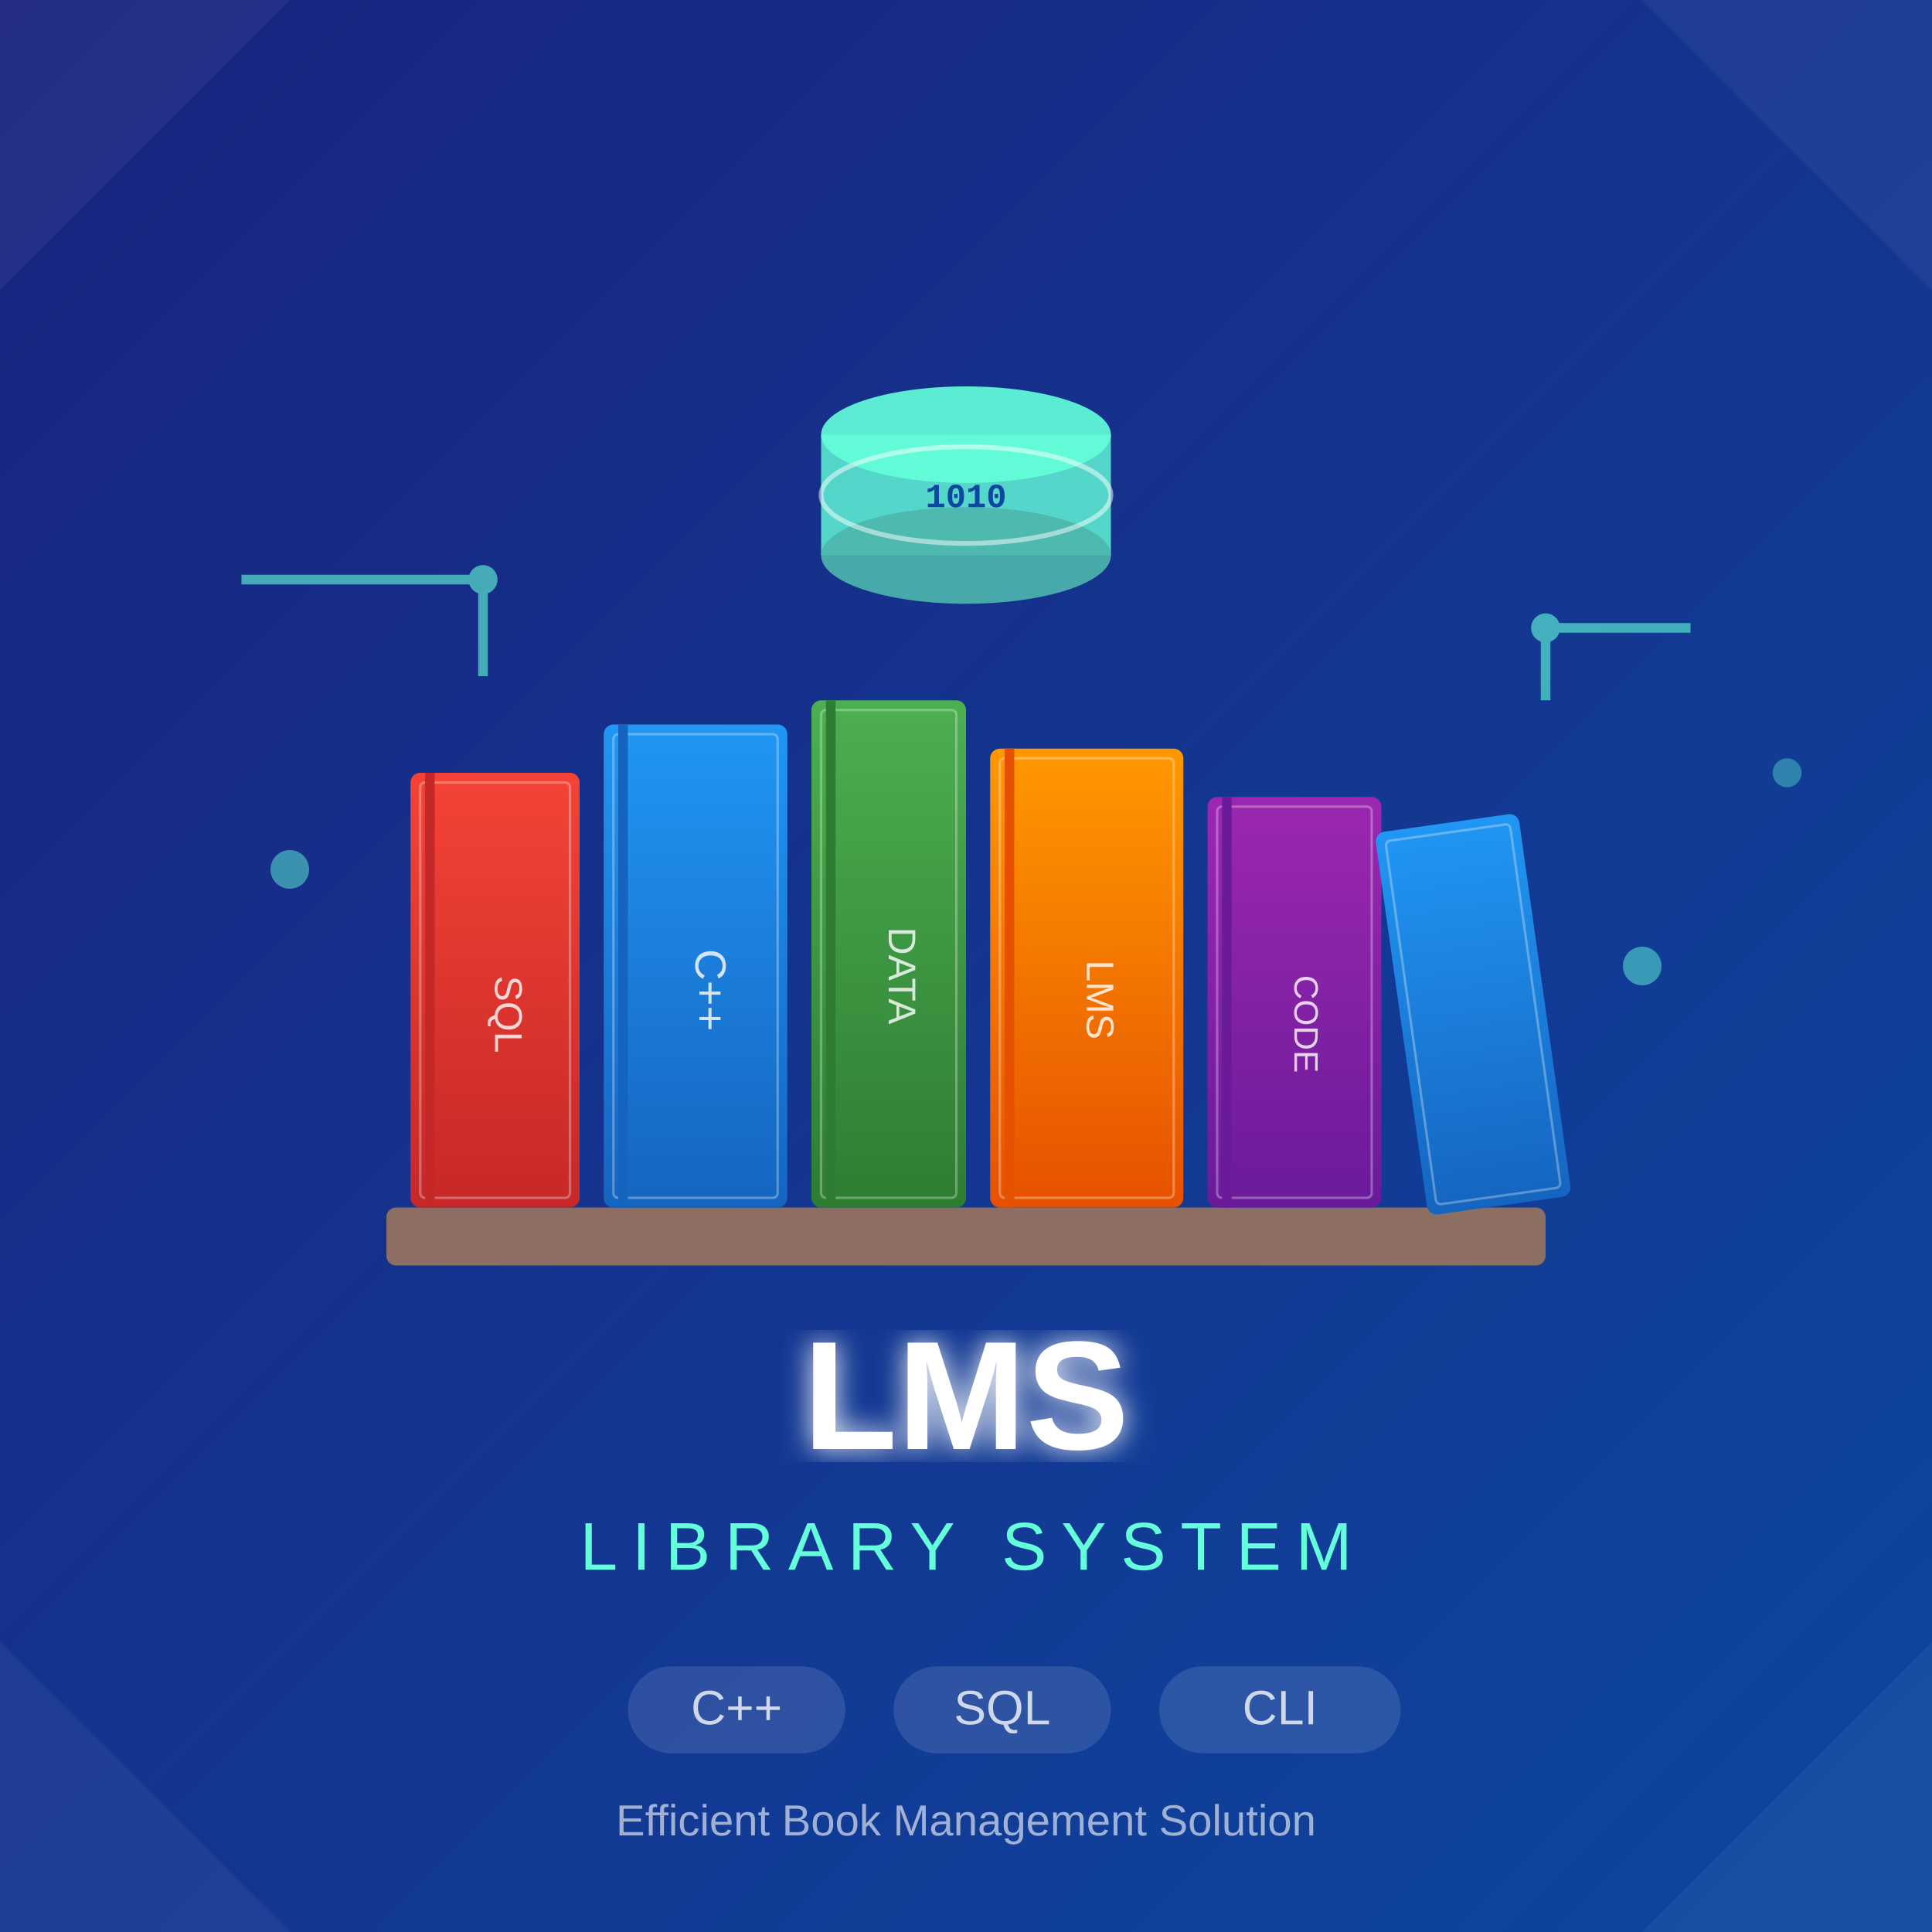
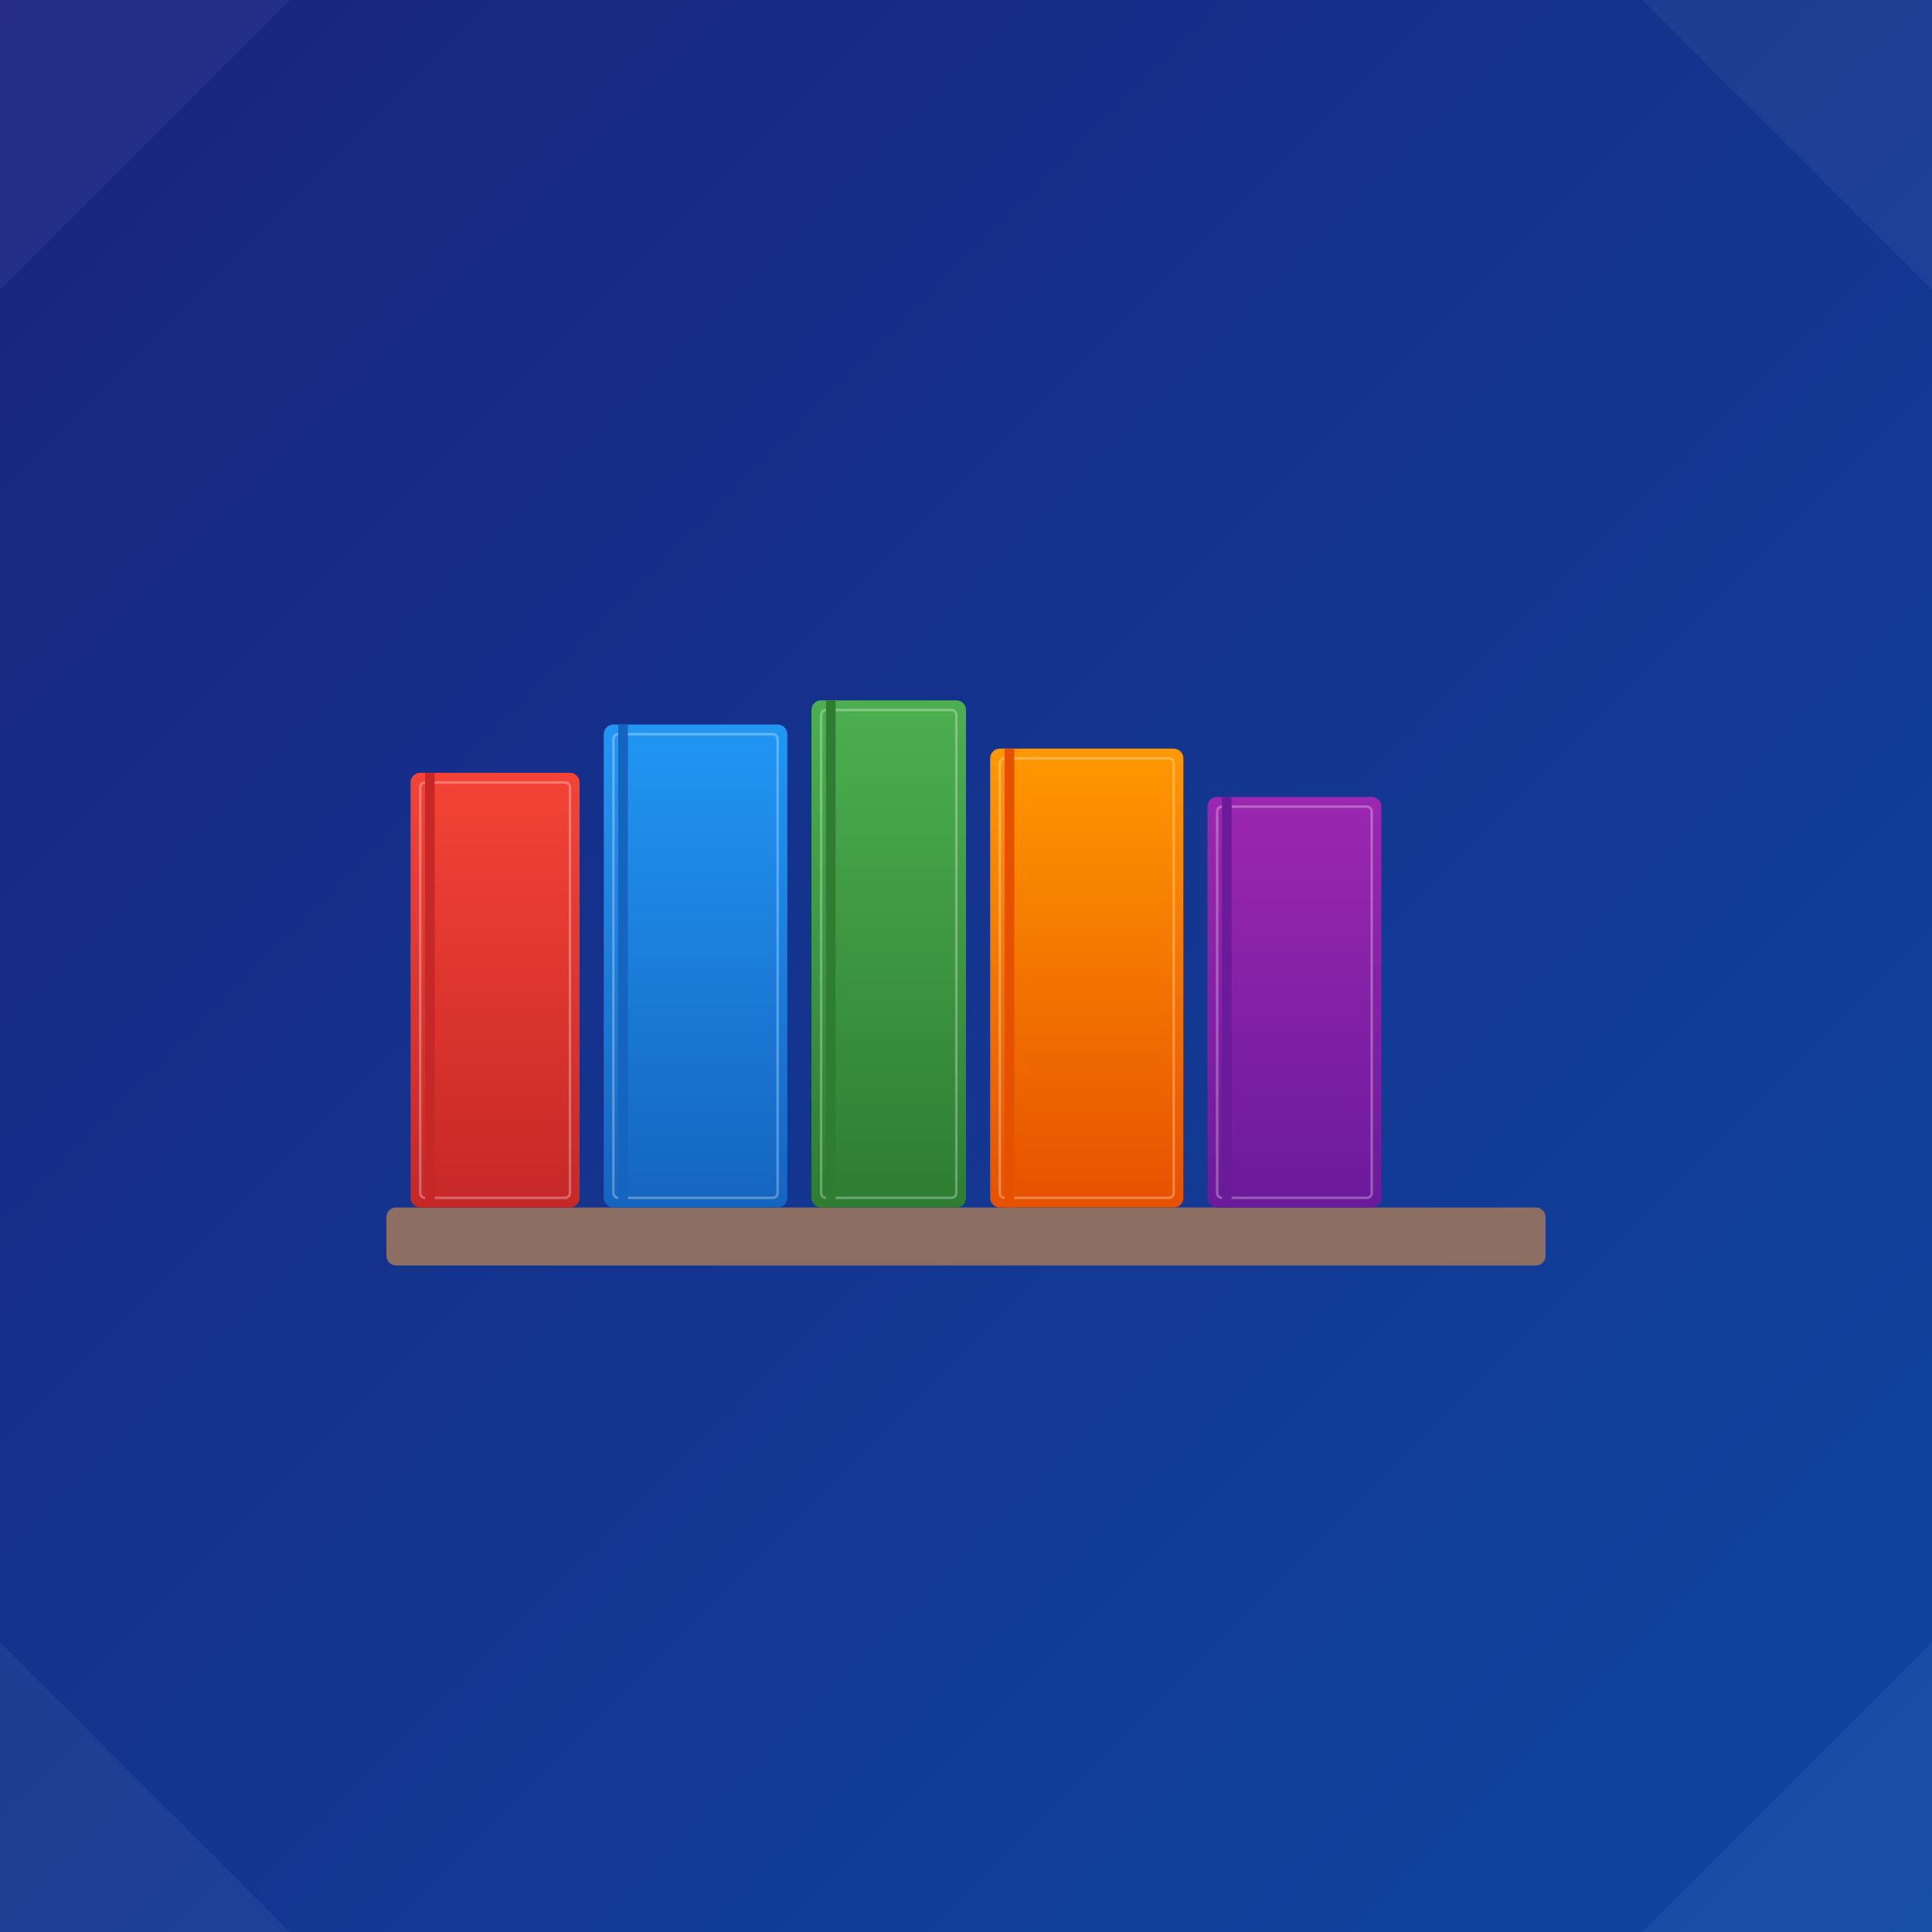
<svg xmlns="http://www.w3.org/2000/svg" viewBox="0 0 400 400">
  <defs>
    <linearGradient id="bgGradient" x1="0%" y1="0%" x2="100%" y2="100%">
      <stop offset="0%" style="stop-color:#1a237e;stop-opacity:1" />
      <stop offset="100%" style="stop-color:#0d47a1;stop-opacity:1" />
    </linearGradient>
    <linearGradient id="bookGradient1" x1="0%" y1="0%" x2="0%" y2="100%">
      <stop offset="0%" style="stop-color:#f44336;stop-opacity:1" />
      <stop offset="100%" style="stop-color:#c62828;stop-opacity:1" />
    </linearGradient>
    <linearGradient id="bookGradient2" x1="0%" y1="0%" x2="0%" y2="100%">
      <stop offset="0%" style="stop-color:#2196f3;stop-opacity:1" />
      <stop offset="100%" style="stop-color:#1565c0;stop-opacity:1" />
    </linearGradient>
    <linearGradient id="bookGradient3" x1="0%" y1="0%" x2="0%" y2="100%">
      <stop offset="0%" style="stop-color:#4caf50;stop-opacity:1" />
      <stop offset="100%" style="stop-color:#2e7d32;stop-opacity:1" />
    </linearGradient>
    <linearGradient id="bookGradient4" x1="0%" y1="0%" x2="0%" y2="100%">
      <stop offset="0%" style="stop-color:#ff9800;stop-opacity:1" />
      <stop offset="100%" style="stop-color:#e65100;stop-opacity:1" />
    </linearGradient>
    <linearGradient id="bookGradient5" x1="0%" y1="0%" x2="0%" y2="100%">
      <stop offset="0%" style="stop-color:#9c27b0;stop-opacity:1" />
      <stop offset="100%" style="stop-color:#6a1b9a;stop-opacity:1" />
    </linearGradient>
    <filter id="glow">
      <feGaussianBlur stdDeviation="3" result="coloredBlur" />
      <feMerge>
        <feMergeNode in="coloredBlur" />
        <feMergeNode in="SourceGraphic" />
      </feMerge>
    </filter>
  </defs>
  <rect width="400" height="400" fill="url(#bgGradient)" />
-   <path d="M 0 0 L 60 0 L 0 60 Z" fill="#ffffff" opacity="0.05" />
-   <path d="M 400 0 L 340 0 L 400 60 Z" fill="#ffffff" opacity="0.05" />
-   <path d="M 0 400 L 60 400 L 0 340 Z" fill="#ffffff" opacity="0.05" />
-   <path d="M 400 400 L 340 400 L 400 340 Z" fill="#ffffff" opacity="0.05" />
+   <path d="M 0 0 L 60 0 L 0 60 Z" fill="#ffffff" opacity="0.05">
+     <animate attributeName="opacity" values="0.05;0.15;0.05" dur="3s" repeatCount="indefinite" />
+   </path>
+   <path d="M 400 0 L 340 0 L 400 60 Z" fill="#ffffff" opacity="0.05">
+     <animate attributeName="opacity" values="0.05;0.15;0.05" dur="3s" begin="0.75s" repeatCount="indefinite" />
+   </path>
+   <path d="M 0 400 L 60 400 L 0 340 Z" fill="#ffffff" opacity="0.05">
+     <animate attributeName="opacity" values="0.05;0.15;0.05" dur="3s" begin="1.5s" repeatCount="indefinite" />
+   </path>
+   <path d="M 400 400 L 340 400 L 400 340 Z" fill="#ffffff" opacity="0.05">
+     <animate attributeName="opacity" values="0.05;0.15;0.05" dur="3s" begin="2.25s" repeatCount="indefinite" />
+   </path>
  <rect x="80" y="250" width="240" height="12" fill="#8d6e63" rx="2" />
  <g>
-     <rect x="85" y="160" width="35" height="90" fill="url(#bookGradient1)" rx="2" />
-     <rect x="87" y="162" width="31" height="86" fill="none" stroke="#ffffff" stroke-width="0.5" opacity="0.3" rx="1" />
-     <line x1="89" y1="160" x2="89" y2="250" stroke="#c62828" stroke-width="2" />
-     <text x="102.5" y="210" font-family="Arial, sans-serif" font-size="8" fill="#ffffff" text-anchor="middle" transform="rotate(90 102.5 210)" opacity="0.8">SQL</text>
-   </g>
-   <g>
-     <rect x="125" y="150" width="38" height="100" fill="url(#bookGradient2)" rx="2" />
-     <rect x="127" y="152" width="34" height="96" fill="none" stroke="#ffffff" stroke-width="0.5" opacity="0.3" rx="1" />
-     <line x1="129" y1="150" x2="129" y2="250" stroke="#1565c0" stroke-width="2" />
-     <text x="144" y="205" font-family="Arial, sans-serif" font-size="9" fill="#ffffff" text-anchor="middle" transform="rotate(90 144 205)" opacity="0.8">C++</text>
-   </g>
-   <g>
-     <rect x="168" y="145" width="32" height="105" fill="url(#bookGradient3)" rx="2" />
-     <rect x="170" y="147" width="28" height="101" fill="none" stroke="#ffffff" stroke-width="0.5" opacity="0.3" rx="1" />
-     <line x1="172" y1="145" x2="172" y2="250" stroke="#2e7d32" stroke-width="2" />
-     <text x="184" y="202" font-family="Arial, sans-serif" font-size="8" fill="#ffffff" text-anchor="middle" transform="rotate(90 184 202)" opacity="0.8">DATA</text>
-   </g>
-   <g>
-     <rect x="205" y="155" width="40" height="95" fill="url(#bookGradient4)" rx="2" />
-     <rect x="207" y="157" width="36" height="91" fill="none" stroke="#ffffff" stroke-width="0.5" opacity="0.3" rx="1" />
-     <line x1="209" y1="155" x2="209" y2="250" stroke="#e65100" stroke-width="2" />
-     <text x="225" y="207" font-family="Arial, sans-serif" font-size="8" fill="#ffffff" text-anchor="middle" transform="rotate(90 225 207)" opacity="0.8">LMS</text>
-   </g>
-   <g>
-     <rect x="250" y="165" width="36" height="85" fill="url(#bookGradient5)" rx="2" />
-     <rect x="252" y="167" width="32" height="81" fill="none" stroke="#ffffff" stroke-width="0.5" opacity="0.3" rx="1" />
-     <line x1="254" y1="165" x2="254" y2="250" stroke="#6a1b9a" stroke-width="2" />
-     <text x="268" y="212" font-family="Arial, sans-serif" font-size="7" fill="#ffffff" text-anchor="middle" transform="rotate(90 268 212)" opacity="0.8">CODE</text>
-   </g>
-   <g>
+     <rect x="85" y="160" width="35" height="90" fill="url(#bookGradient1)" rx="2">
+       <animate attributeName="y" from="260" to="160" dur="0.8s" begin="0s" fill="freeze" />
+     </rect>
+     <rect x="87" y="162" width="31" height="86" fill="none" stroke="#ffffff" stroke-width="0.5" opacity="0.3" rx="1">
+       <animate attributeName="y" from="262" to="162" dur="0.8s" begin="0s" fill="freeze" />
+     </rect>
+     <line x1="89" y1="160" x2="89" y2="250" stroke="#c62828" stroke-width="2">
+       <animate attributeName="y1" from="260" to="160" dur="0.8s" begin="0s" fill="freeze" />
+     </line>
+     <text x="102.5" y="210" font-family="Arial, sans-serif" font-size="8" fill="#ffffff" text-anchor="middle" transform="rotate(90 102.5 210)" opacity="0">
+       <animate attributeName="opacity" from="0" to="0.8" dur="0.5s" begin="0.8s" fill="freeze" />
+       SQL
+     </text>
+   </g>
+   <g>
+     <rect x="125" y="150" width="38" height="100" fill="url(#bookGradient2)" rx="2">
+       <animate attributeName="y" from="260" to="150" dur="0.8s" begin="0.15s" fill="freeze" />
+     </rect>
+     <rect x="127" y="152" width="34" height="96" fill="none" stroke="#ffffff" stroke-width="0.5" opacity="0.3" rx="1">
+       <animate attributeName="y" from="262" to="152" dur="0.8s" begin="0.15s" fill="freeze" />
+     </rect>
+     <line x1="129" y1="150" x2="129" y2="250" stroke="#1565c0" stroke-width="2">
+       <animate attributeName="y1" from="260" to="150" dur="0.8s" begin="0.15s" fill="freeze" />
+     </line>
+     <text x="144" y="205" font-family="Arial, sans-serif" font-size="9" fill="#ffffff" text-anchor="middle" transform="rotate(90 144 205)" opacity="0">
+       <animate attributeName="opacity" from="0" to="0.8" dur="0.5s" begin="0.95s" fill="freeze" />
+       C++
+     </text>
+   </g>
+   <g>
+     <rect x="168" y="145" width="32" height="105" fill="url(#bookGradient3)" rx="2">
+       <animate attributeName="y" from="260" to="145" dur="0.8s" begin="0.3s" fill="freeze" />
+     </rect>
+     <rect x="170" y="147" width="28" height="101" fill="none" stroke="#ffffff" stroke-width="0.5" opacity="0.3" rx="1">
+       <animate attributeName="y" from="262" to="147" dur="0.8s" begin="0.3s" fill="freeze" />
+     </rect>
+     <line x1="172" y1="145" x2="172" y2="250" stroke="#2e7d32" stroke-width="2">
+       <animate attributeName="y1" from="260" to="145" dur="0.8s" begin="0.3s" fill="freeze" />
+     </line>
+     <text x="184" y="202" font-family="Arial, sans-serif" font-size="8" fill="#ffffff" text-anchor="middle" transform="rotate(90 184 202)" opacity="0">
+       <animate attributeName="opacity" from="0" to="0.8" dur="0.5s" begin="1.1s" fill="freeze" />
+       DATA
+     </text>
+   </g>
+   <g>
+     <rect x="205" y="155" width="40" height="95" fill="url(#bookGradient4)" rx="2">
+       <animate attributeName="y" from="260" to="155" dur="0.8s" begin="0.45s" fill="freeze" />
+     </rect>
+     <rect x="207" y="157" width="36" height="91" fill="none" stroke="#ffffff" stroke-width="0.5" opacity="0.3" rx="1">
+       <animate attributeName="y" from="262" to="157" dur="0.8s" begin="0.45s" fill="freeze" />
+     </rect>
+     <line x1="209" y1="155" x2="209" y2="250" stroke="#e65100" stroke-width="2">
+       <animate attributeName="y1" from="260" to="155" dur="0.8s" begin="0.45s" fill="freeze" />
+     </line>
+     <text x="225" y="207" font-family="Arial, sans-serif" font-size="8" fill="#ffffff" text-anchor="middle" transform="rotate(90 225 207)" opacity="0">
+       <animate attributeName="opacity" from="0" to="0.8" dur="0.5s" begin="1.25s" fill="freeze" />
+       LMS
+     </text>
+   </g>
+   <g>
+     <rect x="250" y="165" width="36" height="85" fill="url(#bookGradient5)" rx="2">
+       <animate attributeName="y" from="260" to="165" dur="0.8s" begin="0.6s" fill="freeze" />
+     </rect>
+     <rect x="252" y="167" width="32" height="81" fill="none" stroke="#ffffff" stroke-width="0.5" opacity="0.3" rx="1">
+       <animate attributeName="y" from="262" to="167" dur="0.8s" begin="0.6s" fill="freeze" />
+     </rect>
+     <line x1="254" y1="165" x2="254" y2="250" stroke="#6a1b9a" stroke-width="2">
+       <animate attributeName="y1" from="260" to="165" dur="0.8s" begin="0.6s" fill="freeze" />
+     </line>
+     <text x="268" y="212" font-family="Arial, sans-serif" font-size="7" fill="#ffffff" text-anchor="middle" transform="rotate(90 268 212)" opacity="0">
+       <animate attributeName="opacity" from="0" to="0.8" dur="0.5s" begin="1.4s" fill="freeze" />
+       CODE
+     </text>
+   </g>
+   <g opacity="0">
    <rect x="290" y="170" width="30" height="80" fill="url(#bookGradient2)" rx="2" transform="rotate(-8 305 210)" />
    <rect x="292" y="172" width="26" height="76" fill="none" stroke="#ffffff" stroke-width="0.5" opacity="0.3" rx="1" transform="rotate(-8 305 210)" />
+     <animate attributeName="opacity" from="0" to="1" dur="0.5s" begin="0.75s" fill="freeze" />
  </g>
  <g opacity="0.6">
-     <line x1="50" y1="120" x2="100" y2="120" stroke="#64ffda" stroke-width="2" />
-     <circle cx="100" cy="120" r="3" fill="#64ffda" />
-     <line x1="100" y1="120" x2="100" y2="140" stroke="#64ffda" stroke-width="2" />
-     <line x1="350" y1="130" x2="320" y2="130" stroke="#64ffda" stroke-width="2" />
-     <circle cx="320" cy="130" r="3" fill="#64ffda" />
-     <line x1="320" y1="130" x2="320" y2="145" stroke="#64ffda" stroke-width="2" />
-     <circle cx="60" cy="180" r="4" fill="#64ffda" opacity="0.8" />
-     <circle cx="340" cy="200" r="4" fill="#64ffda" opacity="0.8" />
-     <circle cx="370" cy="160" r="3" fill="#64ffda" opacity="0.6" />
-   </g>
-   <g transform="translate(200, 90)">
+     <line x1="50" y1="120" x2="50" y2="120" stroke="#64ffda" stroke-width="2">
+       <animate attributeName="x2" from="50" to="100" dur="0.5s" begin="1.5s" fill="freeze" />
+     </line>
+     <circle cx="100" cy="120" r="3" fill="#64ffda" opacity="0">
+       <animate attributeName="opacity" from="0" to="1" dur="0.3s" begin="2s" fill="freeze" />
+     </circle>
+     <line x1="100" y1="120" x2="100" y2="120" stroke="#64ffda" stroke-width="2">
+       <animate attributeName="y2" from="120" to="140" dur="0.3s" begin="2s" fill="freeze" />
+     </line>
+     <line x1="350" y1="130" x2="350" y2="130" stroke="#64ffda" stroke-width="2">
+       <animate attributeName="x2" from="350" to="320" dur="0.5s" begin="1.7s" fill="freeze" />
+     </line>
+     <circle cx="320" cy="130" r="3" fill="#64ffda" opacity="0">
+       <animate attributeName="opacity" from="0" to="1" dur="0.3s" begin="2.2s" fill="freeze" />
+     </circle>
+     <line x1="320" y1="130" x2="320" y2="130" stroke="#64ffda" stroke-width="2">
+       <animate attributeName="y2" from="130" to="145" dur="0.3s" begin="2.2s" fill="freeze" />
+     </line>
+     <circle cx="60" cy="180" r="4" fill="#64ffda" opacity="0">
+       <animate attributeName="opacity" from="0" to="0.8" dur="0.3s" begin="2.3s" fill="freeze" />
+       <animate attributeName="r" values="4;6;4" dur="2s" begin="2.6s" repeatCount="indefinite" />
+     </circle>
+     <circle cx="340" cy="200" r="4" fill="#64ffda" opacity="0">
+       <animate attributeName="opacity" from="0" to="0.8" dur="0.3s" begin="2.5s" fill="freeze" />
+       <animate attributeName="r" values="4;6;4" dur="2s" begin="2.8s" repeatCount="indefinite" />
+     </circle>
+     <circle cx="370" cy="160" r="3" fill="#64ffda" opacity="0">
+       <animate attributeName="opacity" from="0" to="0.6" dur="0.3s" begin="2.7s" fill="freeze" />
+       <animate attributeName="r" values="3;5;3" dur="2s" begin="3s" repeatCount="indefinite" />
+     </circle>
+   </g>
+   <g transform="translate(200, 90)" opacity="0">
+     <animate attributeName="opacity" from="0" to="1" dur="0.8s" begin="1s" fill="freeze" />
    <ellipse cx="0" cy="0" rx="30" ry="10" fill="#64ffda" opacity="0.9" />
    <rect x="-30" y="0" width="60" height="25" fill="#64ffda" opacity="0.8" />
    <ellipse cx="0" cy="25" rx="30" ry="10" fill="#4db6ac" opacity="0.9" />
-     <ellipse cx="0" cy="12.5" rx="30" ry="10" fill="none" stroke="#ffffff" stroke-width="1" opacity="0.5" />
-     <text x="0" y="15" font-family="'Courier New', monospace" font-size="7" fill="#0d47a1" text-anchor="middle" font-weight="bold">1010</text>
-   </g>
-   <text x="200" y="300" font-family="'Segoe UI', Arial, sans-serif" font-size="32" font-weight="bold" fill="#ffffff" text-anchor="middle" filter="url(#glow)">LMS</text>
-   <text x="200" y="325" font-family="'Segoe UI', Arial, sans-serif" font-size="14" fill="#64ffda" text-anchor="middle" letter-spacing="3">LIBRARY SYSTEM</text>
-   <g opacity="0.8">
-     <rect x="130" y="345" width="45" height="18" fill="#ffffff" opacity="0.15" rx="9" />
-     <text x="152.5" y="357" font-family="Arial, sans-serif" font-size="10" fill="#ffffff" text-anchor="middle">C++</text>
-     <rect x="185" y="345" width="45" height="18" fill="#ffffff" opacity="0.15" rx="9" />
-     <text x="207.5" y="357" font-family="Arial, sans-serif" font-size="10" fill="#ffffff" text-anchor="middle">SQL</text>
-     <rect x="240" y="345" width="50" height="18" fill="#ffffff" opacity="0.15" rx="9" />
-     <text x="265" y="357" font-family="Arial, sans-serif" font-size="10" fill="#ffffff" text-anchor="middle">CLI</text>
-   </g>
-   <text x="200" y="380" font-family="Arial, sans-serif" font-size="9" fill="#ffffff" text-anchor="middle" opacity="0.6">Efficient Book Management Solution</text>
+     <ellipse cx="0" cy="12.5" rx="30" ry="10" fill="none" stroke="#ffffff" stroke-width="1" opacity="0.5">
+       <animate attributeName="opacity" values="0.3;0.7;0.3" dur="2s" begin="1.8s" repeatCount="indefinite" />
+     </ellipse>
+     <text x="0" y="15" font-family="'Courier New', monospace" font-size="7" fill="#0d47a1" text-anchor="middle" font-weight="bold" opacity="0">
+       <animate attributeName="opacity" values="0;1;0;1" dur="1.5s" begin="2s" repeatCount="indefinite" />
+       1010
+     </text>
+     <circle cx="35" cy="12.5" r="3" fill="#ffffff" opacity="0.6">
+       <animateTransform attributeName="transform" type="rotate" from="0 0 12.5" to="360 0 12.5" dur="4s" begin="1.8s" repeatCount="indefinite" />
+     </circle>
+   </g>
+   <text x="200" y="300" font-family="'Segoe UI', Arial, sans-serif" font-size="32" font-weight="bold" fill="#ffffff" text-anchor="middle" filter="url(#glow)" opacity="0">
+     <animate attributeName="opacity" from="0" to="1" dur="0.6s" begin="1.2s" fill="freeze" />
+     <animateTransform attributeName="transform" type="scale" from="0.5" to="1" dur="0.6s" begin="1.2s" additive="sum" fill="freeze" />
+     LMS
+   </text>
+   <text x="200" y="325" font-family="'Segoe UI', Arial, sans-serif" font-size="14" fill="#64ffda" text-anchor="middle" letter-spacing="3" opacity="0">
+     <animate attributeName="opacity" from="0" to="1" dur="0.6s" begin="1.6s" fill="freeze" />
+     <animate attributeName="y" from="335" to="325" dur="0.6s" begin="1.6s" fill="freeze" />
+     LIBRARY SYSTEM
+   </text>
+   <g opacity="0">
+     <animate attributeName="opacity" from="0" to="0.8" dur="0.5s" begin="2s" fill="freeze" />
+     <rect x="130" y="345" width="45" height="18" fill="#ffffff" opacity="0.15" rx="9">
+       <animate attributeName="y" from="355" to="345" dur="0.4s" begin="2s" fill="freeze" />
+     </rect>
+     <text x="152.5" y="357" font-family="Arial, sans-serif" font-size="10" fill="#ffffff" text-anchor="middle">
+       <animate attributeName="y" from="367" to="357" dur="0.4s" begin="2s" fill="freeze" />
+       C++
+     </text>
+     <rect x="185" y="345" width="45" height="18" fill="#ffffff" opacity="0.15" rx="9">
+       <animate attributeName="y" from="355" to="345" dur="0.4s" begin="2.15s" fill="freeze" />
+     </rect>
+     <text x="207.5" y="357" font-family="Arial, sans-serif" font-size="10" fill="#ffffff" text-anchor="middle">
+       <animate attributeName="y" from="367" to="357" dur="0.4s" begin="2.15s" fill="freeze" />
+       SQL
+     </text>
+     <rect x="240" y="345" width="50" height="18" fill="#ffffff" opacity="0.15" rx="9">
+       <animate attributeName="y" from="355" to="345" dur="0.4s" begin="2.3s" fill="freeze" />
+     </rect>
+     <text x="265" y="357" font-family="Arial, sans-serif" font-size="10" fill="#ffffff" text-anchor="middle">
+       <animate attributeName="y" from="367" to="357" dur="0.4s" begin="2.3s" fill="freeze" />
+       CLI
+     </text>
+   </g>
+   <text x="200" y="380" font-family="Arial, sans-serif" font-size="9" fill="#ffffff" text-anchor="middle" opacity="0">
+     <animate attributeName="opacity" from="0" to="0.6" dur="0.8s" begin="2.5s" fill="freeze" />
+     Efficient Book Management Solution
+   </text>
</svg>
